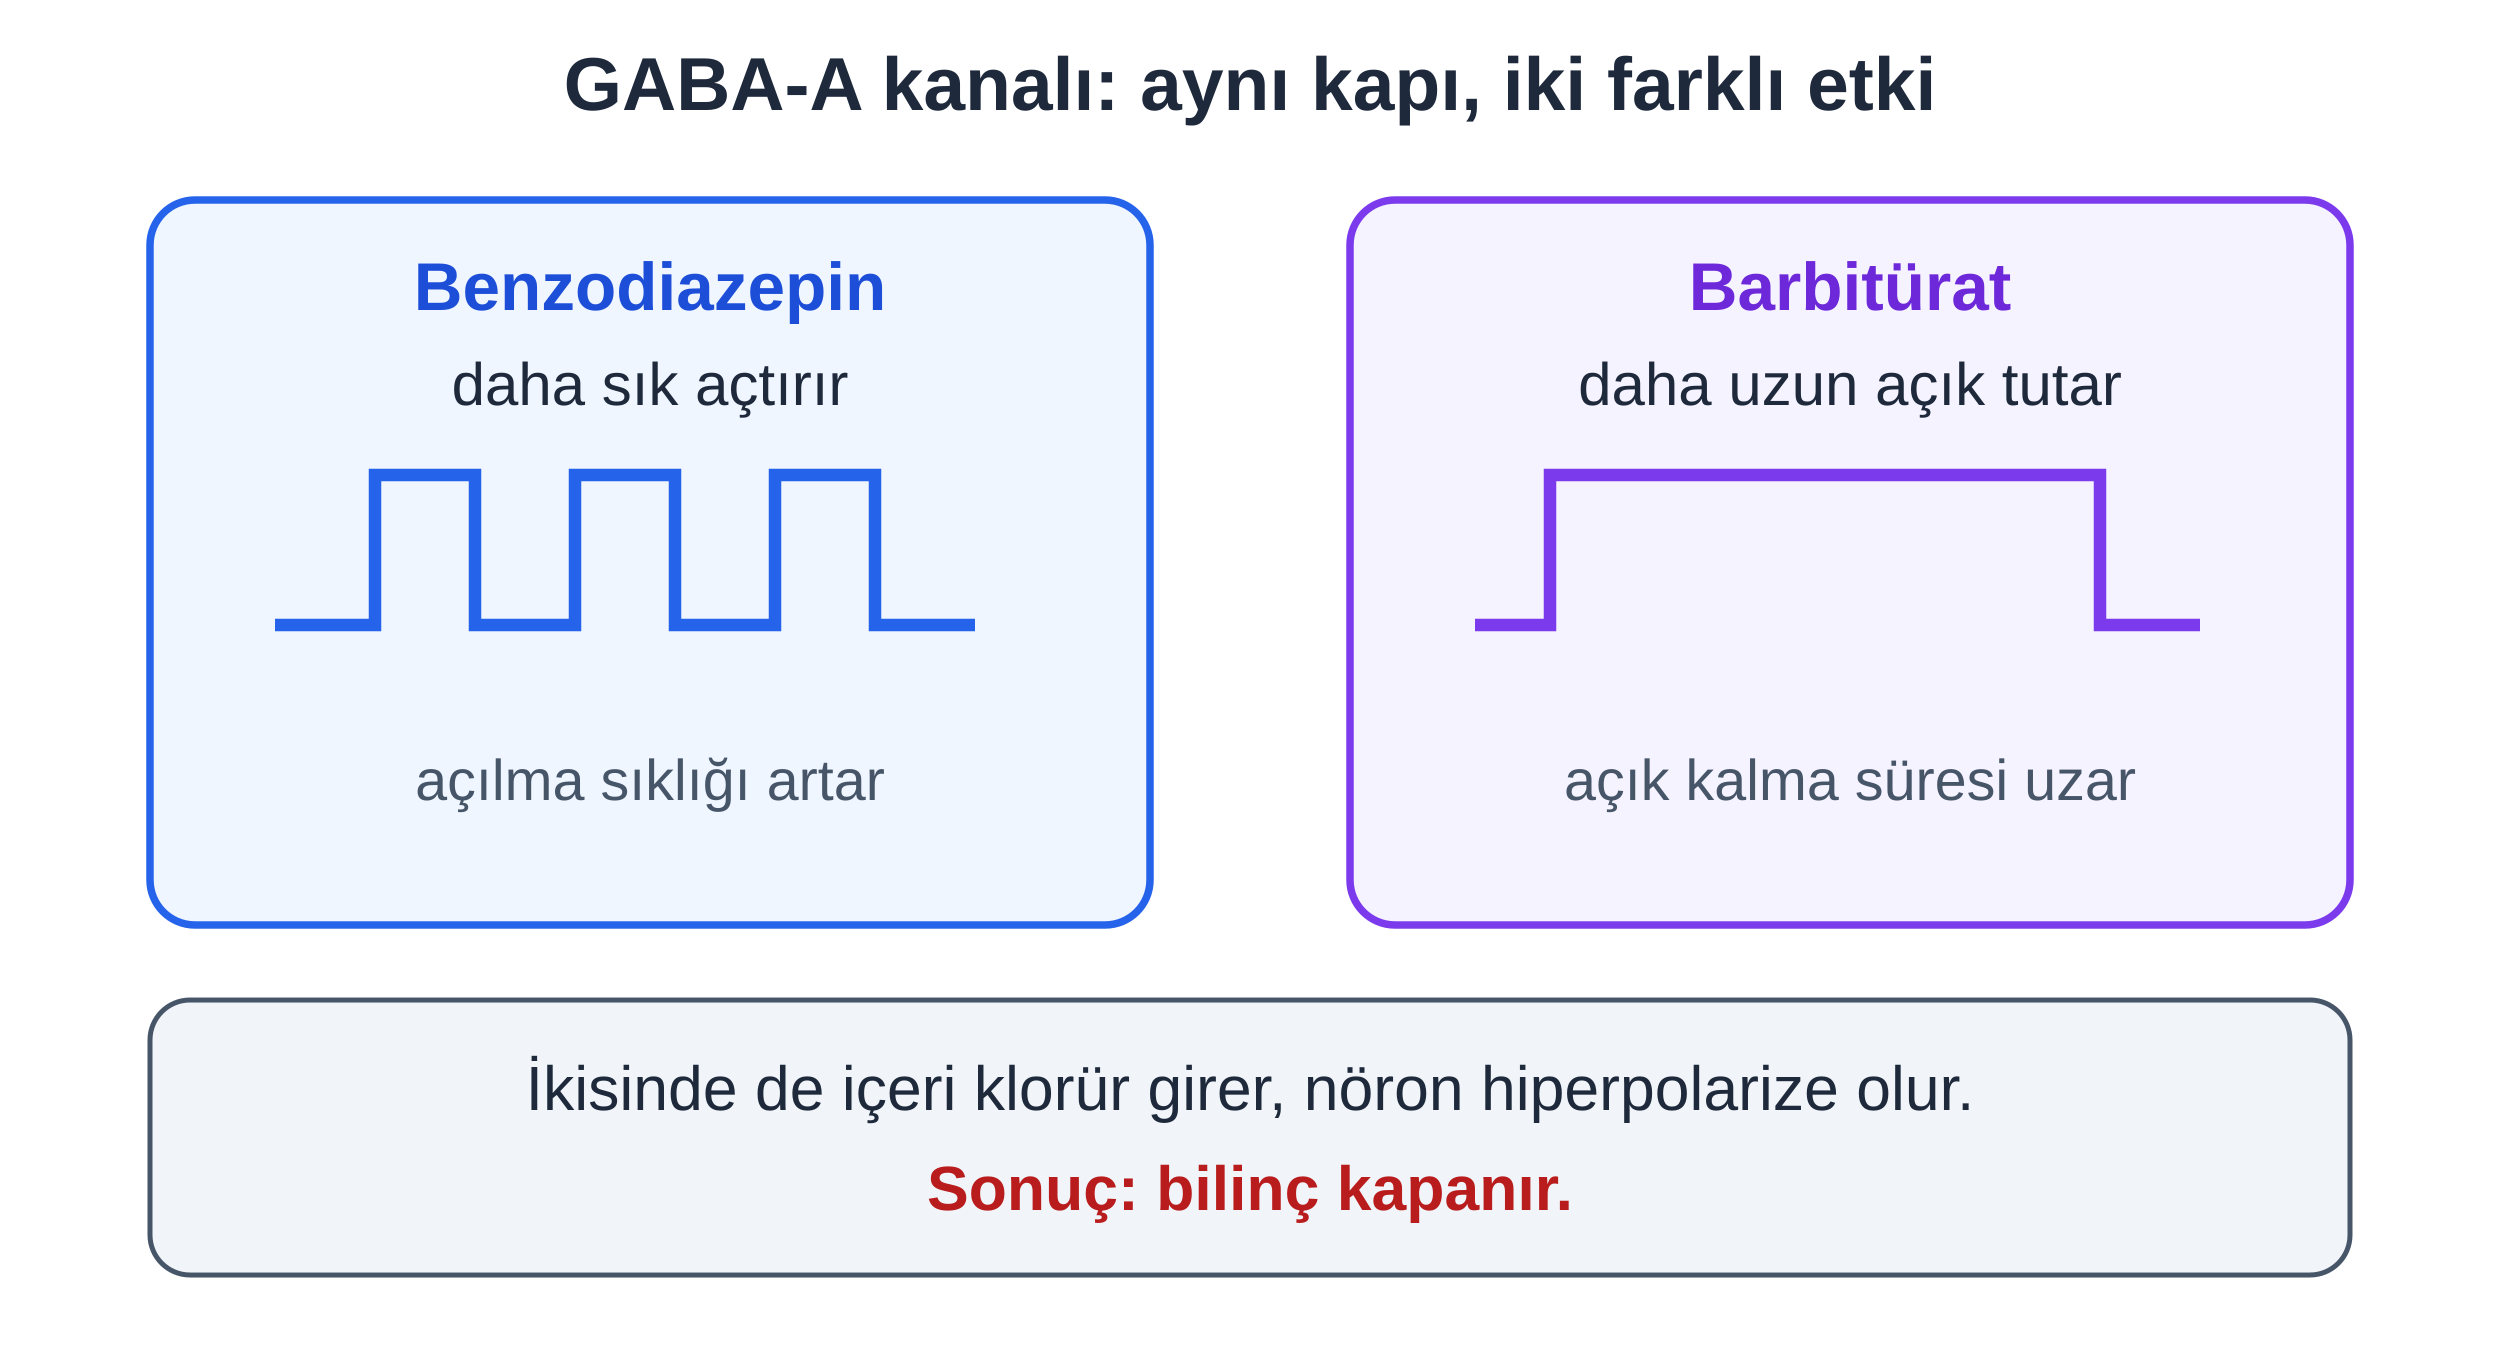
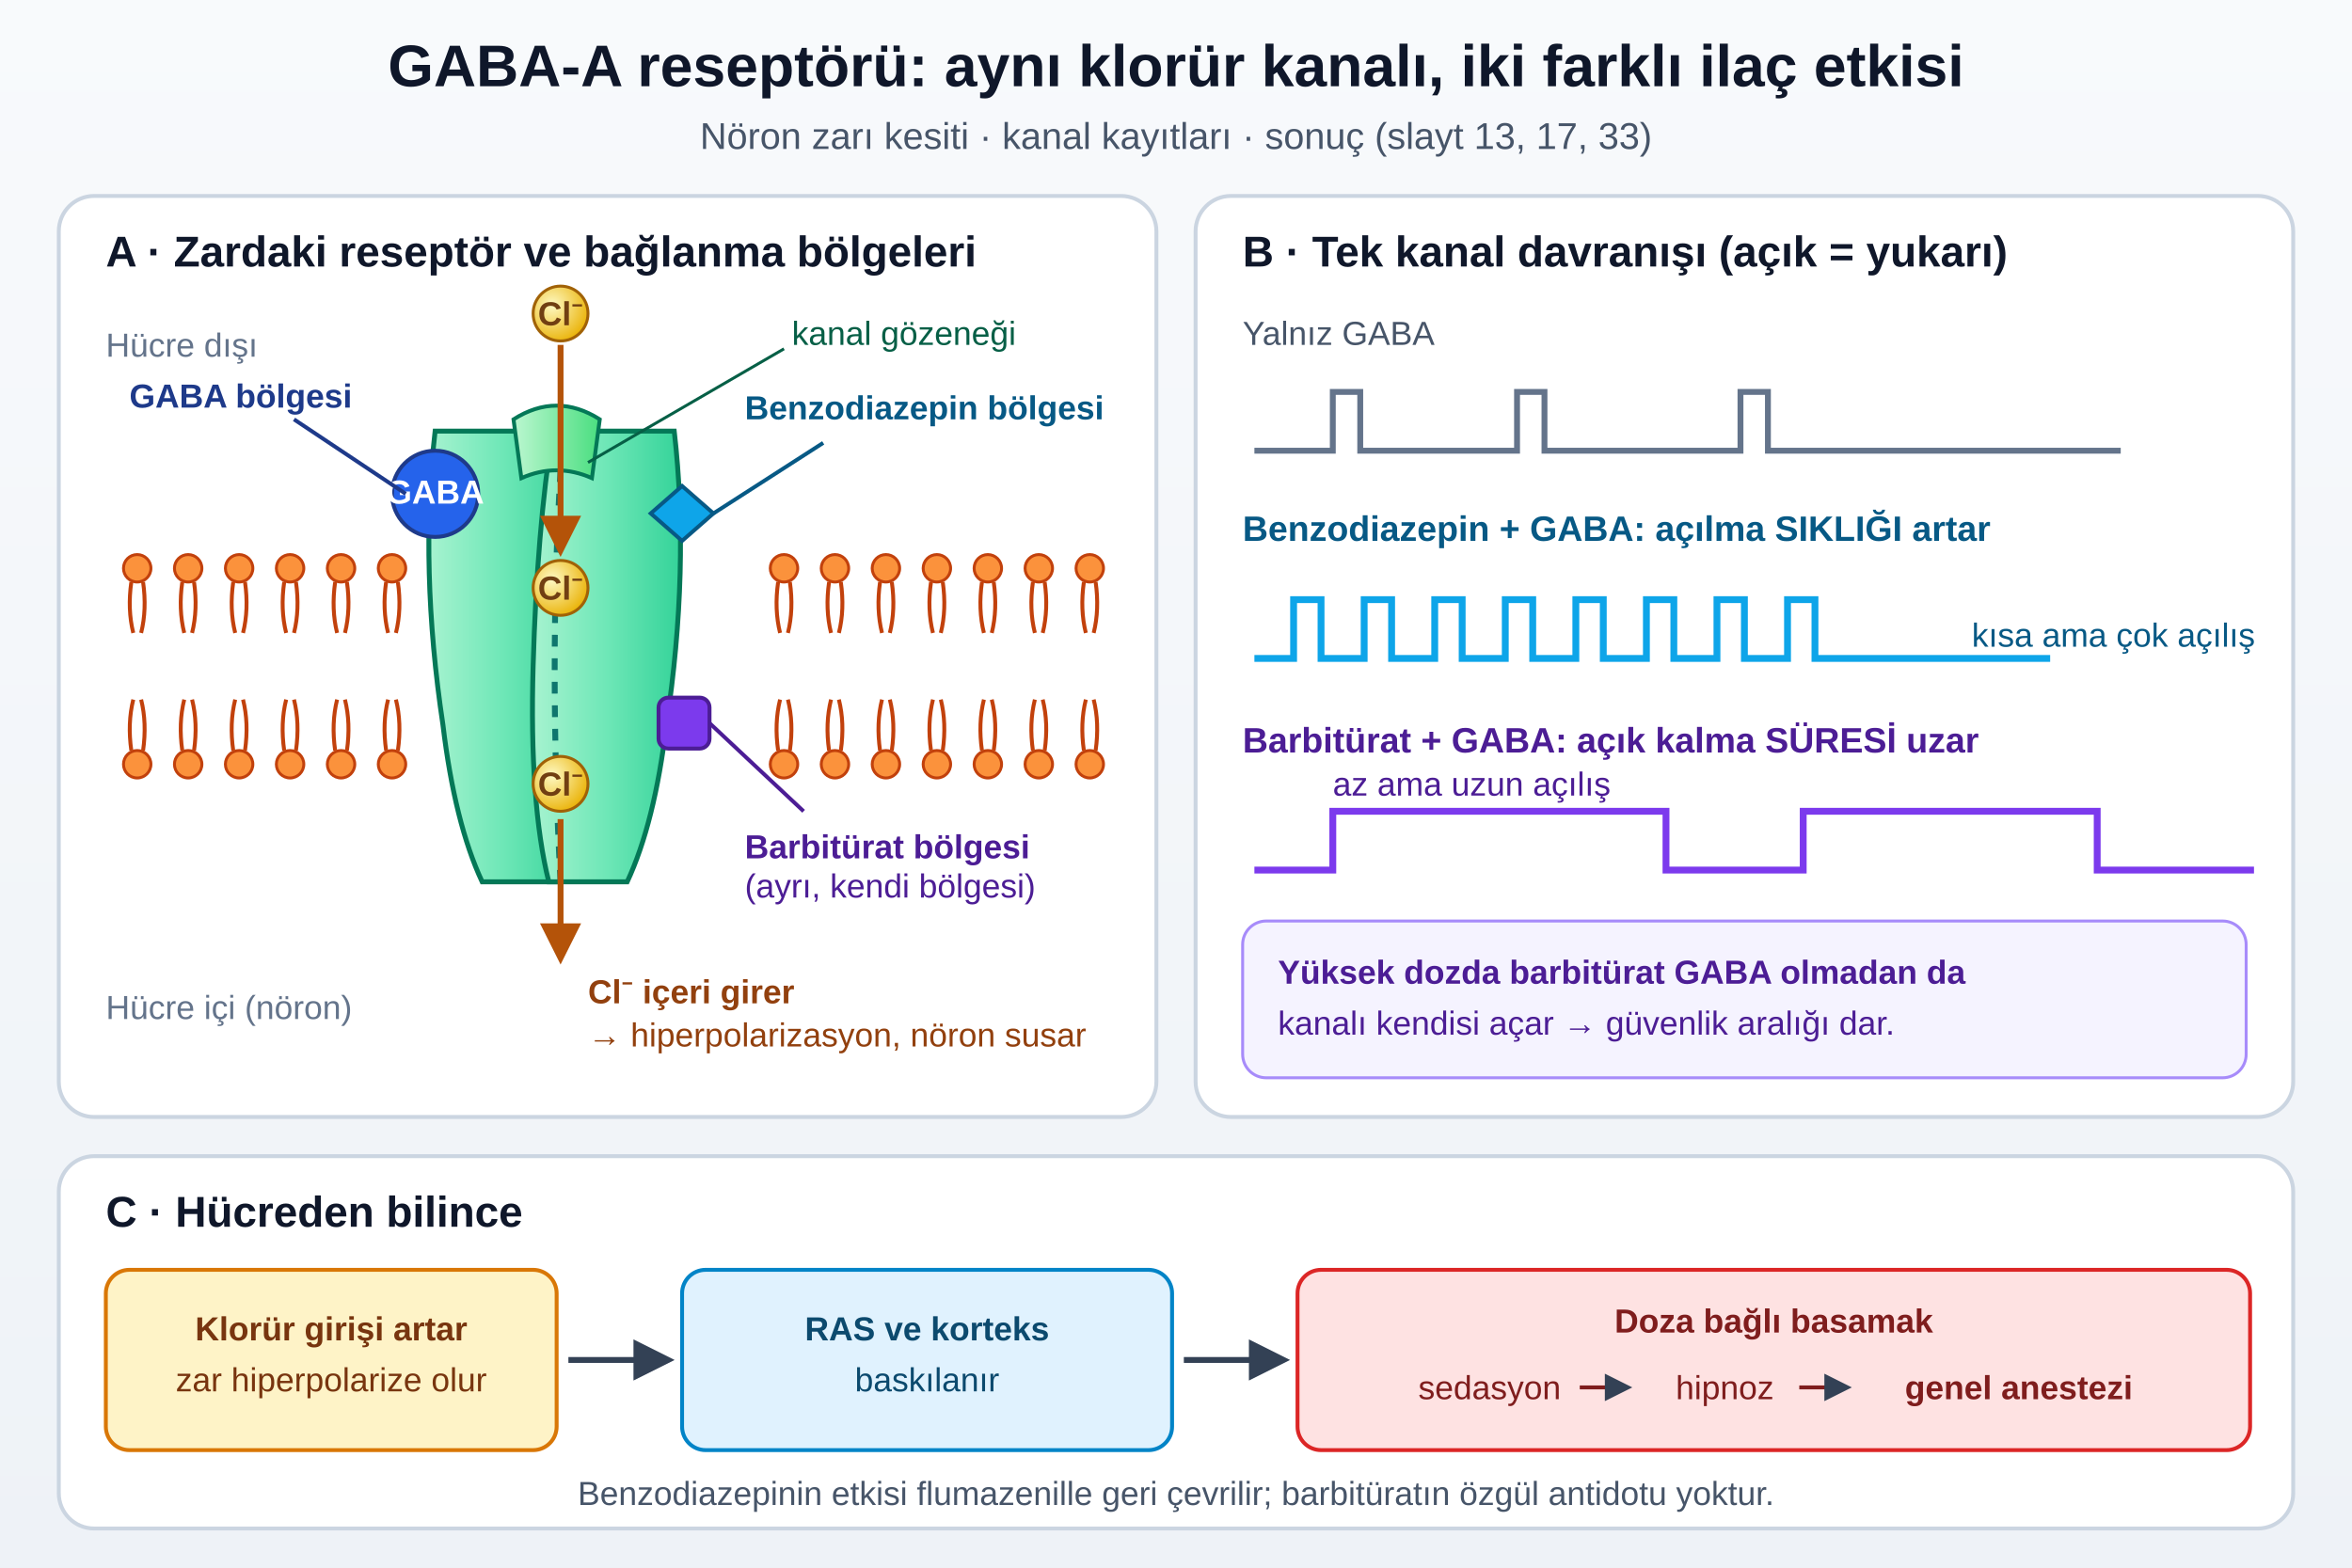
- <svg xmlns="http://www.w3.org/2000/svg" viewBox="0 0 1000 540" width="1000" height="540">
-   <rect width="1000" height="540" fill="#ffffff" />
-   <text x="500" y="44" text-anchor="middle" font-family="Segoe UI, Arial, sans-serif" font-size="30" font-weight="bold" fill="#1e293b">GABA-A kanalı: aynı kapı, iki farklı etki</text>
-   <g font-family="Segoe UI, Arial, sans-serif">
-     <rect x="60" y="80" width="400" height="290" rx="18" fill="#eff6ff" stroke="#2563eb" stroke-width="3" />
-     <text x="260" y="124" text-anchor="middle" font-size="27" font-weight="bold" fill="#1d4ed8">Benzodiazepin</text>
-     <text x="260" y="162" text-anchor="middle" font-size="24" fill="#1e293b">daha sık açtırır</text>
-     <path d="M110 250 h40 v-60 h40 v60 h40 v-60 h40 v60 h40 v-60 h40 v60 h40" stroke="#2563eb" stroke-width="5" fill="none" />
-     <text x="260" y="320" text-anchor="middle" font-size="23" fill="#475569">açılma sıklığı artar</text>
-     <rect x="540" y="80" width="400" height="290" rx="18" fill="#f5f3ff" stroke="#7c3aed" stroke-width="3" />
-     <text x="740" y="124" text-anchor="middle" font-size="27" font-weight="bold" fill="#6d28d9">Barbitürat</text>
-     <text x="740" y="162" text-anchor="middle" font-size="24" fill="#1e293b">daha uzun açık tutar</text>
-     <path d="M590 250 h30 v-60 h220 v60 h40" stroke="#7c3aed" stroke-width="5" fill="none" />
-     <text x="740" y="320" text-anchor="middle" font-size="23" fill="#475569">açık kalma süresi uzar</text>
-     <rect x="60" y="400" width="880" height="110" rx="16" fill="#f1f5f9" stroke="#475569" stroke-width="2" />
-     <text x="500" y="444" text-anchor="middle" font-size="25" fill="#1e293b">İkisinde de içeri klorür girer, nöron hiperpolarize olur.</text>
-     <text x="500" y="484" text-anchor="middle" font-size="25" font-weight="bold" fill="#b91c1c">Sonuç: bilinç kapanır.</text>
+ <svg xmlns="http://www.w3.org/2000/svg" viewBox="0 0 1200 800" width="1200" height="800" font-family="Segoe UI, Arial, sans-serif">
+   <defs>
+     <linearGradient id="zemin" x1="0" y1="0" x2="0" y2="1">
+       <stop offset="0" stop-color="#f8fafc" />
+       <stop offset="1" stop-color="#eef2f7" />
+     </linearGradient>
+     <linearGradient id="altb" x1="0" y1="0" x2="1" y2="0">
+       <stop offset="0" stop-color="#a7f3d0" />
+       <stop offset="0.5" stop-color="#6ee7b7" />
+       <stop offset="1" stop-color="#34d399" />
+     </linearGradient>
+     <linearGradient id="altb2" x1="0" y1="0" x2="1" y2="0">
+       <stop offset="0" stop-color="#bbf7d0" />
+       <stop offset="1" stop-color="#4ade80" />
+     </linearGradient>
+     <radialGradient id="cl" cx="0.35" cy="0.35" r="0.7">
+       <stop offset="0" stop-color="#fef9c3" />
+       <stop offset="1" stop-color="#eab308" />
+     </radialGradient>
+     <marker id="ok" viewBox="0 0 10 10" refX="8" refY="5" markerWidth="7" markerHeight="7" orient="auto">
+       <path d="M0 0 L10 5 L0 10 z" fill="#334155" />
+     </marker>
+     <marker id="okk" viewBox="0 0 10 10" refX="8" refY="5" markerWidth="7" markerHeight="7" orient="auto">
+       <path d="M0 0 L10 5 L0 10 z" fill="#b45309" />
+     </marker>
+     <g id="fos">
+       <circle r="7" fill="#fb923c" stroke="#c2410c" stroke-width="1.5" />
+       <path d="M-3 7 q-2 14 1 26 M3 7 q2 14 -1 26" stroke="#c2410c" stroke-width="2" fill="none" />
+     </g>
+     <g id="clion">
+       <circle r="14" fill="url(#cl)" stroke="#a16207" stroke-width="1.5" />
+       <text y="6" text-anchor="middle" font-size="17" font-weight="bold" fill="#713f12">Cl⁻</text>
+     </g>
+   </defs>
+   <rect width="1200" height="800" fill="url(#zemin)" />
+   <text x="600" y="44" text-anchor="middle" font-size="30" font-weight="bold" fill="#0f172a">GABA-A reseptörü: aynı klorür kanalı, iki farklı ilaç etkisi</text>
+   <text x="600" y="76" text-anchor="middle" font-size="19" fill="#475569">Nöron zarı kesiti · kanal kayıtları · sonuç (slayt 13, 17, 33)</text>
+   <rect x="30" y="100" width="560" height="470" rx="18" fill="#ffffff" stroke="#cbd5e1" stroke-width="2" />
+   <text x="54" y="136" font-size="22" font-weight="bold" fill="#0f172a">A · Zardaki reseptör ve bağlanma bölgeleri</text>
+   <text x="54" y="182" font-size="17" fill="#64748b">Hücre dışı</text>
+   <text x="54" y="520" font-size="17" fill="#64748b">Hücre içi (nöron)</text>
+   <g>
+     <use href="#fos" x="70" y="290" />
+     <use href="#fos" x="96" y="290" />
+     <use href="#fos" x="122" y="290" />
+     <use href="#fos" x="148" y="290" />
+     <use href="#fos" x="174" y="290" />
+     <use href="#fos" x="200" y="290" />
+     <use href="#fos" x="400" y="290" />
+     <use href="#fos" x="426" y="290" />
+     <use href="#fos" x="452" y="290" />
+     <use href="#fos" x="478" y="290" />
+     <use href="#fos" x="504" y="290" />
+     <use href="#fos" x="530" y="290" />
+     <use href="#fos" x="556" y="290" />
+     <g transform="translate(0 680) scale(1 -1)">
+       <use href="#fos" x="70" y="290" />
+       <use href="#fos" x="96" y="290" />
+       <use href="#fos" x="122" y="290" />
+       <use href="#fos" x="148" y="290" />
+       <use href="#fos" x="174" y="290" />
+       <use href="#fos" x="200" y="290" />
+       <use href="#fos" x="400" y="290" />
+       <use href="#fos" x="426" y="290" />
+       <use href="#fos" x="452" y="290" />
+       <use href="#fos" x="478" y="290" />
+       <use href="#fos" x="504" y="290" />
+       <use href="#fos" x="530" y="290" />
+       <use href="#fos" x="556" y="290" />
+     </g>
  </g>
+   <path d="M222 220 q-8 70 4 150 q6 50 20 80 h40 q10 -40 8 -110 q-2 -70 -10 -120 z" fill="url(#altb)" stroke="#047857" stroke-width="2.5" />
+   <path d="M344 220 q8 70 -4 150 q-6 50 -20 80 h-40 q-10 -40 -8 -110 q2 -70 10 -120 z" fill="url(#altb)" stroke="#047857" stroke-width="2.5" />
+   <path d="M262 214 q22 -14 44 0 l-4 30 q-18 -8 -36 0 z" fill="url(#altb2)" stroke="#047857" stroke-width="2" />
+   <path d="M286 240 q-6 100 0 210" stroke="#0f766e" stroke-width="3" stroke-dasharray="6 6" fill="none" />
+   <line x1="300" y1="236" x2="400" y2="178" stroke="#065f46" stroke-width="1.5" />
+   <text x="404" y="176" font-size="17" fill="#065f46">kanal gözeneği</text>
+   <circle cx="222" cy="252" r="22" fill="#2563eb" stroke="#1e3a8a" stroke-width="2" />
+   <text x="222" y="257" text-anchor="middle" font-size="17" font-weight="bold" fill="#fff">GABA</text>
+   <path d="M332 262 l16 -14 l16 14 l-16 14 z" fill="#0ea5e9" stroke="#075985" stroke-width="2" />
+   <rect x="336" y="356" width="26" height="26" rx="5" fill="#7c3aed" stroke="#4c1d95" stroke-width="2" />
+   <line x1="207" y1="252" x2="150" y2="214" stroke="#1e3a8a" stroke-width="2" />
+   <text x="66" y="208" font-size="17" fill="#1e3a8a" font-weight="bold">GABA bölgesi</text>
+   <line x1="364" y1="262" x2="420" y2="226" stroke="#075985" stroke-width="2" />
+   <text x="380" y="214" font-size="17" fill="#075985" font-weight="bold">Benzodiazepin bölgesi</text>
+   <line x1="362" y1="369" x2="410" y2="414" stroke="#4c1d95" stroke-width="2" />
+   <text x="380" y="438" font-size="17" fill="#4c1d95" font-weight="bold">Barbitürat bölgesi</text>
+   <text x="380" y="458" font-size="17" fill="#4c1d95">(ayrı, kendi bölgesi)</text>
+   <use href="#clion" x="286" y="160" />
+   <use href="#clion" x="286" y="300" />
+   <use href="#clion" x="286" y="400" />
+   <path d="M286 176 V 280" stroke="#b45309" stroke-width="3" marker-end="url(#okk)" fill="none" />
+   <path d="M286 418 V 488" stroke="#b45309" stroke-width="3" marker-end="url(#okk)" fill="none" />
+   <text x="300" y="512" font-size="17" fill="#92400e" font-weight="bold">Cl⁻ içeri girer</text>
+   <text x="300" y="534" font-size="17" fill="#92400e">→ hiperpolarizasyon, nöron susar</text>
+   <rect x="610" y="100" width="560" height="470" rx="18" fill="#ffffff" stroke="#cbd5e1" stroke-width="2" />
+   <text x="634" y="136" font-size="22" font-weight="bold" fill="#0f172a">B · Tek kanal davranışı (açık = yukarı)</text>
+   <g font-size="17" fill="#475569">
+     <text x="634" y="176">Yalnız GABA</text>
+     <path d="M640 230 h40 v-30 h14 v30 h80 v-30 h14 v30 h100 v-30 h14 v30 h180" stroke="#64748b" stroke-width="3" fill="none" />
+   </g>
+   <text x="634" y="276" font-size="18" font-weight="bold" fill="#075985">Benzodiazepin + GABA: açılma SIKLIĞI artar</text>
+   <path d="M640 336 h20 v-30 h14 v30 h22 v-30 h14 v30 h22 v-30 h14 v30 h22 v-30 h14 v30 h22 v-30 h14 v30 h22 v-30 h14 v30 h22 v-30 h14 v30 h22 v-30 h14 v30 h120" stroke="#0ea5e9" stroke-width="3.5" fill="none" />
+   <text x="1006" y="330" font-size="17" fill="#075985">kısa ama çok açılış</text>
+   <text x="634" y="384" font-size="18" font-weight="bold" fill="#4c1d95">Barbitürat + GABA: açık kalma SÜRESİ uzar</text>
+   <path d="M640 444 h40 v-30 h170 v30 h70 v-30 h150 v30 h80" stroke="#7c3aed" stroke-width="3.5" fill="none" />
+   <text x="680" y="406" font-size="17" fill="#4c1d95">az ama uzun açılış</text>
+   <rect x="634" y="470" width="512" height="80" rx="12" fill="#f5f3ff" stroke="#a78bfa" stroke-width="1.5" />
+   <text x="652" y="502" font-size="17" fill="#4c1d95" font-weight="bold">Yüksek dozda barbitürat GABA olmadan da</text>
+   <text x="652" y="528" font-size="17" fill="#4c1d95">kanalı kendisi açar → güvenlik aralığı dar.</text>
+   <rect x="30" y="590" width="1140" height="190" rx="18" fill="#ffffff" stroke="#cbd5e1" stroke-width="2" />
+   <text x="54" y="626" font-size="22" font-weight="bold" fill="#0f172a">C · Hücreden bilince</text>
+   <g font-size="17">
+     <rect x="54" y="648" width="230" height="92" rx="12" fill="#fef3c7" stroke="#d97706" stroke-width="2" />
+     <text x="169" y="684" text-anchor="middle" font-weight="bold" fill="#78350f">Klorür girişi artar</text>
+     <text x="169" y="710" text-anchor="middle" fill="#78350f">zar hiperpolarize olur</text>
+     <path d="M290 694 h50" stroke="#334155" stroke-width="3" marker-end="url(#ok)" />
+     <rect x="348" y="648" width="250" height="92" rx="12" fill="#e0f2fe" stroke="#0284c7" stroke-width="2" />
+     <text x="473" y="684" text-anchor="middle" font-weight="bold" fill="#0c4a6e">RAS ve korteks</text>
+     <text x="473" y="710" text-anchor="middle" fill="#0c4a6e">baskılanır</text>
+     <path d="M604 694 h50" stroke="#334155" stroke-width="3" marker-end="url(#ok)" />
+     <rect x="662" y="648" width="486" height="92" rx="12" fill="#fee2e2" stroke="#dc2626" stroke-width="2" />
+     <text x="905" y="680" text-anchor="middle" font-weight="bold" fill="#7f1d1d">Doza bağlı basamak</text>
+     <text x="760" y="714" text-anchor="middle" fill="#7f1d1d">sedasyon</text>
+     <path d="M806 708 h24" stroke="#7f1d1d" stroke-width="2" marker-end="url(#ok)" />
+     <text x="880" y="714" text-anchor="middle" fill="#7f1d1d">hipnoz</text>
+     <path d="M918 708 h24" stroke="#7f1d1d" stroke-width="2" marker-end="url(#ok)" />
+     <text x="1030" y="714" text-anchor="middle" font-weight="bold" fill="#7f1d1d">genel anestezi</text>
+   </g>
+   <text x="600" y="768" text-anchor="middle" font-size="17" fill="#475569">Benzodiazepinin etkisi flumazenille geri çevrilir; barbitüratın özgül antidotu yoktur.</text>
</svg>
